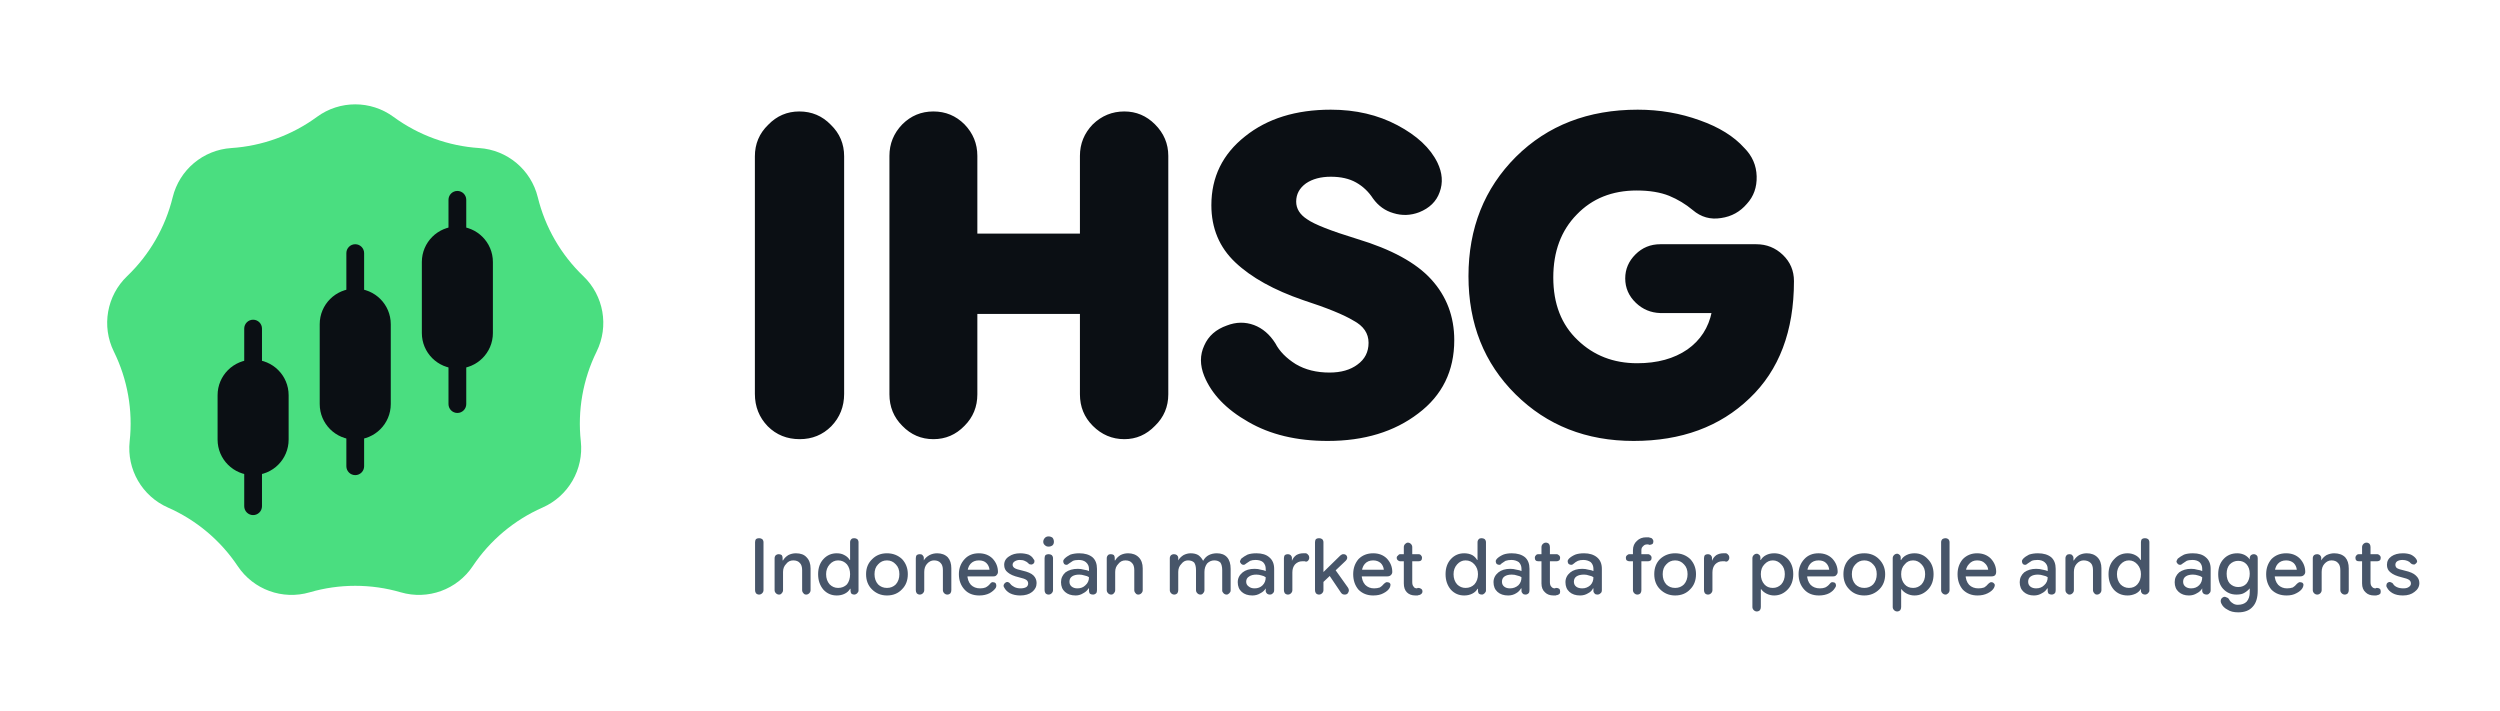
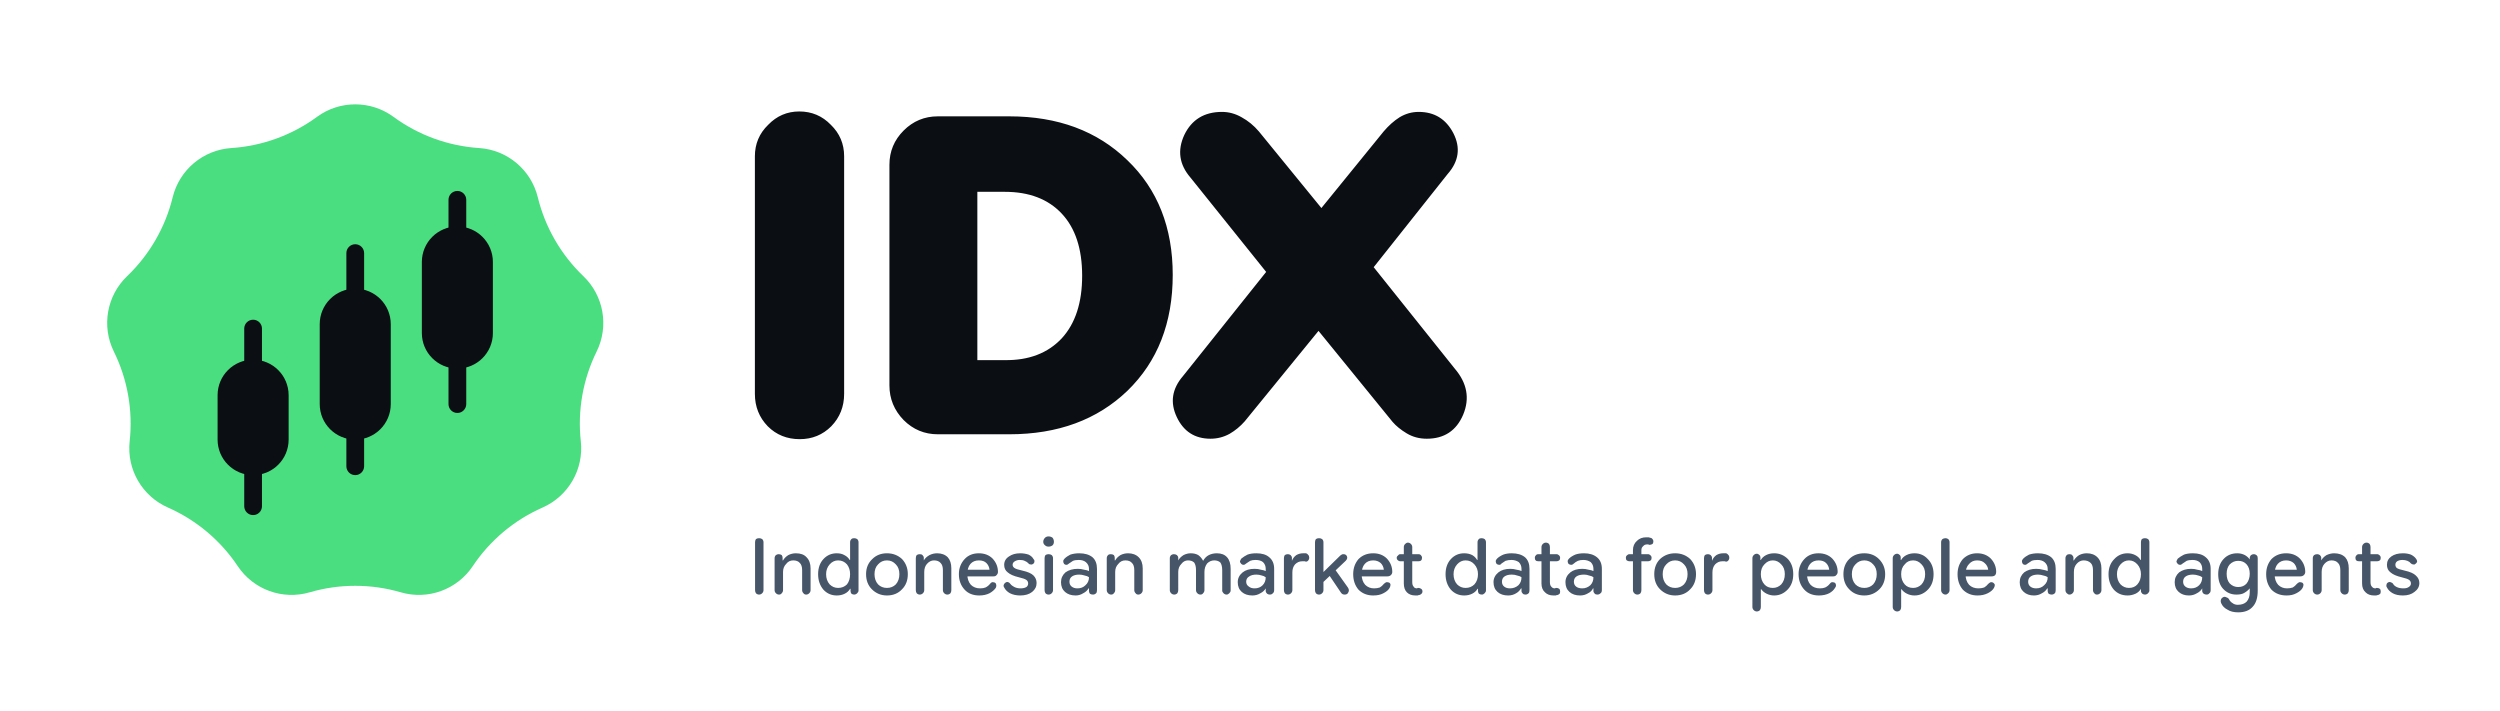
<svg xmlns="http://www.w3.org/2000/svg" width="563" height="160" viewBox="0 0 563 160" role="img" aria-labelledby="t d">
  <path transform="translate(16 16)" d="M55.38 10.32A14.58 14.58 0 0 1 72.62 10.32A36.67 36.67 0 0 0 91.9 17.34A14.58 14.58 0 0 1 105.11 28.42A36.67 36.67 0 0 0 115.37 46.19A14.58 14.58 0 0 1 118.36 63.17A36.67 36.67 0 0 0 114.8 83.38A14.58 14.58 0 0 1 106.18 98.3A36.67 36.67 0 0 0 90.46 111.5A14.58 14.58 0 0 1 74.26 117.39A36.67 36.67 0 0 0 53.74 117.39A14.58 14.58 0 0 1 37.54 111.5A36.67 36.67 0 0 0 21.82 98.3A14.58 14.58 0 0 1 13.2 83.38A36.67 36.67 0 0 0 9.64 63.17A14.58 14.58 0 0 1 12.63 46.19A36.67 36.67 0 0 0 22.89 28.42A14.58 14.58 0 0 1 36.1 17.34A36.67 36.67 0 0 0 55.38 10.32Z" fill="#4ade80" />
  <g>
    <rect x="55" y="72" width="4" height="44" rx="2" fill="#0b0f14" />
    <rect x="49" y="81" width="16" height="26" rx="8" fill="#0b0f14" />
    <rect x="78" y="55" width="4" height="52" rx="2" fill="#0b0f14" />
    <rect x="72" y="65" width="16" height="34" rx="8" fill="#0b0f14" />
    <rect x="101" y="43" width="4" height="50" rx="2" fill="#0b0f14" />
    <rect x="95" y="51" width="16" height="32" rx="8" fill="#0b0f14" />
  </g>
-   <path fill="#0b0f14" transform="translate(164.4 97.8)" d="M15.7 1.1Q11.4 1.1 8.5 -1.8Q5.6 -4.8 5.6 -9.1V-62.6Q5.6 -66.8 8.6 -69.7Q11.5 -72.7 15.6 -72.7Q19.8 -72.7 22.7 -69.7Q25.7 -66.8 25.7 -62.6V-9.1Q25.7 -4.8 22.8 -1.8Q19.9 1.1 15.7 1.1ZM88.8 1.1Q84.7 1.1 81.7 -1.9Q78.8 -4.8 78.8 -9V-62.7Q78.8 -66.8 81.7 -69.8Q84.7 -72.7 88.8 -72.7Q92.8 -72.7 95.7 -69.8Q98.7 -66.8 98.7 -62.7V-9Q98.7 -4.8 95.7 -1.9Q92.8 1.1 88.8 1.1ZM45.8 1.1Q41.7 1.1 38.8 -1.9Q35.9 -4.8 35.9 -9V-62.7Q35.9 -66.8 38.8 -69.8Q41.7 -72.7 45.8 -72.7Q49.9 -72.7 52.8 -69.8Q55.7 -66.8 55.7 -62.7V-9Q55.7 -4.8 52.8 -1.9Q49.9 1.1 45.8 1.1ZM46.4 -27.1V-45.2H88.1V-27.1ZM134.6 1.5Q124.1 1.5 116.7 -2.8Q109.3 -7 106.8 -13.1Q105.3 -16.8 106.8 -20Q108.2 -23.2 111.9 -24.5Q115 -25.7 118 -24.6Q120.9 -23.5 122.8 -20.5Q124.2 -17.8 127.4 -15.8Q130.6 -13.9 135 -13.9Q138.9 -13.9 141.3 -15.7Q143.8 -17.5 143.8 -20.6Q143.8 -23.8 140.4 -25.6Q137.1 -27.6 129.1 -30.2Q119.2 -33.6 113.8 -38.7Q108.4 -43.8 108.4 -51.6Q108.4 -61.1 116 -67.1Q123.5 -73.1 135.3 -73.1Q143.7 -73.1 150.3 -69.6Q156.9 -66.1 159.3 -61.2Q161 -57.7 159.8 -54.5Q158.7 -51.4 155.2 -50Q152.3 -48.9 149.4 -49.8Q146.6 -50.6 144.8 -53.1Q143.3 -55.4 141 -56.7Q138.7 -58 135.3 -58Q131.9 -58 129.7 -56.5Q127.5 -54.9 127.5 -52.4Q127.5 -50 130 -48.4Q132.4 -46.7 141.2 -44Q152.8 -40.5 157.9 -34.9Q163.1 -29.2 163.1 -21.2Q163.1 -10.8 155 -4.7Q146.9 1.5 134.6 1.5ZM203.5 1.5Q187.5 1.5 176.9 -9Q166.3 -19.5 166.3 -35.6Q166.3 -51.8 177 -62.5Q187.7 -73.1 204.4 -73.1Q211.8 -73.1 218.4 -70.7Q224.9 -68.4 228.4 -64.5Q231.1 -61.8 231.2 -58.1Q231.3 -54.4 229 -51.9Q226.7 -49.2 223.2 -48.7Q219.6 -48.1 216.8 -50.5Q214.4 -52.5 211.5 -53.7Q208.5 -54.9 204.2 -54.9Q195.9 -54.9 190.7 -49.5Q185.4 -44.1 185.4 -35.3Q185.4 -26.4 190.9 -21.2Q196.3 -16 204.3 -16Q211.1 -16 215.6 -19.1Q220 -22.2 221.1 -27.6V-27.3H209.5Q206.3 -27.4 204 -29.6Q201.6 -31.9 201.6 -35.1Q201.6 -38.2 203.9 -40.5Q206.2 -42.8 209.5 -42.8H231.1Q234.6 -42.8 237.1 -40.4Q239.6 -38 239.6 -34.5Q239.6 -34.5 239.6 -34.5Q239.6 -34.5 239.6 -34.5Q239.6 -17.6 229.6 -8.1Q219.6 1.5 203.5 1.5Z" />
+   <path fill="#0b0f14" transform="translate(164.4 97.8)" d="M15.7 1.1Q11.4 1.1 8.5 -1.8Q5.6 -4.8 5.6 -9.1V-62.6Q5.6 -66.8 8.6 -69.7Q11.5 -72.7 15.6 -72.7Q19.8 -72.7 22.7 -69.7Q25.7 -66.8 25.7 -62.6V-9.1Q25.7 -4.8 22.8 -1.8Q19.9 1.1 15.7 1.1ZM46.8 0Q42.3 0 39.1 -3.2Q35.9 -6.5 35.9 -11V-60.7Q35.9 -65.2 39.1 -68.4Q42.3 -71.6 46.8 -71.6H62.9Q79.3 -71.6 89.5 -61.7Q99.7 -51.9 99.7 -35.9Q99.7 -19.7 89.5 -9.8Q79.3 0 62.9 0ZM55.7 -16.7H61.9Q70 -16.6 74.7 -21.6Q79.3 -26.6 79.3 -35.7Q79.3 -44.8 74.7 -49.7Q70.1 -54.6 61.9 -54.6H55.7ZM156.9 1Q154.4 1 152.4 -0.2Q150.4 -1.4 149.2 -2.8L126.9 -30.2L124 -32.5L103.7 -57.8Q99.9 -62.2 102.3 -67.4Q104.8 -72.6 110.8 -72.6Q113.1 -72.6 115.2 -71.4Q117.4 -70.2 119.1 -68.2L140.4 -42.1L142.1 -41.2L163.2 -14.8Q167.4 -9.9 165.1 -4.4Q162.8 1 156.9 1ZM108.2 1Q102.9 1 100.6 -3.9Q98.3 -8.8 102 -13.1L124.2 -40.9L125.9 -42L147.2 -68.2Q148.9 -70.2 150.8 -71.4Q152.8 -72.6 155.1 -72.6Q160.4 -72.6 162.9 -67.8Q165.4 -62.9 161.6 -58.6L141.2 -32.9L138.9 -31.1L115.9 -2.9Q114.4 -1.2 112.5 -0.1Q110.5 1 108.2 1Z" />
  <path fill="#475569" transform="translate(168.64 133.8)" d="M2.3 0.1Q1.9 0.1 1.6 -0.2Q1.4 -0.5 1.4 -0.9V-11.7Q1.4 -12.1 1.6 -12.4Q1.9 -12.6 2.3 -12.6Q2.7 -12.6 3 -12.4Q3.3 -12.1 3.3 -11.7V-0.9Q3.3 -0.5 3 -0.2Q2.7 0.1 2.3 0.1ZM5.8 -0.9V-8.1Q5.8 -8.5 6.1 -8.8Q6.4 -9 6.7 -9Q7.1 -9 7.4 -8.8Q7.6 -8.5 7.6 -8.2V-7.3L7.4 -7.6H7.7Q8.1 -8.3 8.9 -8.8Q9.7 -9.2 10.6 -9.2Q12.2 -9.2 13 -8.3Q13.9 -7.4 13.9 -5.8V-0.9Q13.9 -0.5 13.6 -0.2Q13.3 0.1 12.9 0.1Q12.5 0.1 12.3 -0.2Q12 -0.5 12 -0.9V-5.4Q12 -6.5 11.5 -7Q11 -7.6 10 -7.6Q9 -7.6 8.4 -6.8Q7.7 -6.1 7.7 -5V-0.9Q7.7 -0.5 7.4 -0.2Q7.2 0.1 6.8 0.1Q6.4 0.1 6.1 -0.2Q5.8 -0.5 5.8 -0.9ZM19.8 0.3Q18 0.3 16.8 -1Q15.6 -2.4 15.6 -4.5Q15.6 -6.6 16.8 -7.9Q18 -9.2 19.8 -9.2Q20.8 -9.2 21.5 -8.8Q22.3 -8.4 22.7 -7.7H22.8V-11.7Q22.8 -12.1 23.1 -12.4Q23.3 -12.6 23.7 -12.6Q24.1 -12.6 24.4 -12.4Q24.7 -12.1 24.7 -11.7V-0.8Q24.7 -0.5 24.4 -0.2Q24.1 0.1 23.7 0.1Q23.4 0.1 23.1 -0.1Q22.9 -0.4 22.9 -0.7V-1.6L23.1 -1.2H22.8Q22.4 -0.5 21.6 -0.1Q20.8 0.3 19.8 0.3ZM20.1 -1.4Q21.3 -1.4 22.1 -2.2Q22.8 -3.1 22.8 -4.5Q22.8 -5.8 22.1 -6.7Q21.3 -7.6 20.1 -7.6Q19 -7.6 18.2 -6.7Q17.4 -5.8 17.4 -4.5Q17.4 -3.1 18.2 -2.2Q19 -1.4 20.1 -1.4ZM31.1 0.3Q29.1 0.3 27.7 -1.1Q26.4 -2.4 26.4 -4.5Q26.4 -6.6 27.8 -7.9Q29.1 -9.2 31.1 -9.2Q33.1 -9.2 34.5 -7.9Q35.8 -6.5 35.8 -4.5Q35.8 -2.4 34.5 -1.1Q33.2 0.3 31.1 0.3ZM31.1 -1.4Q32.3 -1.4 33.1 -2.2Q33.9 -3.1 33.9 -4.5Q33.9 -5.9 33.1 -6.7Q32.3 -7.6 31.1 -7.6Q29.9 -7.6 29.1 -6.7Q28.3 -5.9 28.3 -4.5Q28.3 -3.1 29.1 -2.2Q29.9 -1.4 31.1 -1.4ZM37.6 -0.9V-8.1Q37.6 -8.5 37.8 -8.8Q38.1 -9 38.5 -9Q38.9 -9 39.1 -8.8Q39.4 -8.5 39.4 -8.2V-7.3L39.1 -7.6H39.4Q39.8 -8.3 40.7 -8.8Q41.5 -9.2 42.4 -9.2Q43.9 -9.2 44.8 -8.3Q45.6 -7.4 45.6 -5.8V-0.9Q45.6 -0.5 45.4 -0.2Q45.1 0.1 44.7 0.1Q44.3 0.1 44 -0.2Q43.7 -0.5 43.7 -0.9V-5.4Q43.7 -6.5 43.2 -7Q42.7 -7.6 41.7 -7.6Q40.8 -7.6 40.1 -6.8Q39.5 -6.1 39.5 -5V-0.9Q39.5 -0.5 39.2 -0.2Q38.9 0.1 38.5 0.1Q38.1 0.1 37.8 -0.2Q37.6 -0.5 37.6 -0.9ZM51.9 0.3Q49.8 0.3 48.6 -1Q47.3 -2.4 47.3 -4.5Q47.3 -6.5 48.6 -7.9Q49.8 -9.2 51.8 -9.2Q53.7 -9.2 54.9 -8Q56.1 -6.7 56.1 -5Q56.1 -5 56.1 -5Q56.1 -5 56.1 -5Q56.1 -4.6 55.8 -4.3Q55.6 -4 55.1 -4H48.3V-5.5H54.2Q54.1 -6.4 53.5 -7Q52.9 -7.6 51.8 -7.6Q50.6 -7.6 49.9 -6.8Q49.2 -6 49.2 -4.5Q49.2 -3 50 -2.1Q50.8 -1.3 52.1 -1.3Q52.8 -1.3 53.3 -1.5Q53.9 -1.8 54.3 -2.3Q54.5 -2.6 54.8 -2.7Q55.1 -2.7 55.4 -2.6Q55.7 -2.4 55.7 -2.1Q55.8 -1.8 55.6 -1.4Q55.1 -0.7 54.2 -0.2Q53.2 0.3 51.9 0.3ZM61.1 0.3Q59.8 0.3 58.8 -0.2Q57.9 -0.7 57.5 -1.5Q57.3 -1.8 57.4 -2.1Q57.5 -2.4 57.8 -2.6Q58.1 -2.8 58.4 -2.7Q58.7 -2.6 58.9 -2.3Q59.2 -1.9 59.8 -1.6Q60.4 -1.3 61.2 -1.3Q62 -1.3 62.5 -1.6Q62.9 -1.9 62.9 -2.4Q62.9 -2.9 62.5 -3.2Q62.1 -3.5 60.8 -3.8Q59.1 -4.2 58.3 -4.9Q57.5 -5.5 57.5 -6.6Q57.5 -7.8 58.6 -8.5Q59.6 -9.2 61.1 -9.2Q62.1 -9.2 63 -8.9Q63.8 -8.5 64.1 -7.9Q64.4 -7.6 64.3 -7.3Q64.3 -7 64 -6.8Q63.7 -6.6 63.4 -6.7Q63.1 -6.7 62.9 -7Q62.6 -7.3 62.1 -7.5Q61.7 -7.7 61 -7.7Q60.4 -7.7 59.9 -7.4Q59.4 -7.1 59.4 -6.6Q59.4 -6.2 59.8 -5.9Q60.2 -5.6 61.6 -5.3Q63.4 -4.9 64.1 -4.2Q64.8 -3.5 64.8 -2.5Q64.8 -1.3 63.8 -0.5Q62.8 0.3 61.1 0.3ZM67.5 0.1Q67.1 0.1 66.8 -0.2Q66.6 -0.5 66.6 -0.9V-8.1Q66.6 -8.5 66.8 -8.8Q67.1 -9 67.5 -9Q67.9 -9 68.2 -8.8Q68.5 -8.5 68.5 -8.1V-0.9Q68.5 -0.5 68.2 -0.2Q67.9 0.1 67.5 0.1ZM67.5 -10.7Q67 -10.7 66.7 -11Q66.3 -11.3 66.3 -11.8Q66.3 -12.3 66.7 -12.7Q67 -13 67.5 -13Q68 -13 68.4 -12.7Q68.7 -12.3 68.7 -11.8Q68.7 -11.3 68.4 -11Q68 -10.7 67.5 -10.7ZM73.6 0.3Q72.1 0.3 71.2 -0.5Q70.3 -1.3 70.3 -2.7Q70.3 -4 71.3 -4.9Q72.4 -5.7 74.1 -5.7Q74.8 -5.7 75.5 -5.5Q76.2 -5.4 76.6 -5.2V-5.7Q76.6 -6.6 75.9 -7.2Q75.3 -7.7 74.3 -7.7Q73.5 -7.7 73 -7.5Q72.5 -7.2 72.1 -6.9Q71.8 -6.6 71.5 -6.6Q71.2 -6.6 71 -6.8Q70.8 -7.1 70.8 -7.4Q70.8 -7.7 71.1 -8Q71.6 -8.5 72.4 -8.9Q73.3 -9.2 74.4 -9.2Q76.3 -9.2 77.4 -8.3Q78.4 -7.4 78.4 -5.7V-0.9Q78.4 -0.4 78.2 -0.2Q77.9 0.1 77.5 0.1Q77.1 0.1 76.8 -0.1Q76.6 -0.4 76.6 -0.7V-2.1L77.1 -1.3H76.5Q76.1 -0.6 75.3 -0.2Q74.5 0.3 73.6 0.3ZM74 -1.3Q75.1 -1.3 75.8 -2Q76.6 -2.7 76.6 -3.8V-3.8Q76.2 -4.1 75.6 -4.2Q75 -4.4 74.4 -4.4Q73.4 -4.4 72.8 -4Q72.2 -3.6 72.2 -2.8Q72.2 -2.1 72.7 -1.7Q73.2 -1.3 74 -1.3ZM80.6 -0.9V-8.1Q80.6 -8.5 80.9 -8.8Q81.1 -9 81.5 -9Q81.9 -9 82.2 -8.8Q82.4 -8.5 82.4 -8.2V-7.3L82.2 -7.6H82.5Q82.9 -8.3 83.7 -8.8Q84.5 -9.2 85.4 -9.2Q86.9 -9.2 87.8 -8.3Q88.7 -7.4 88.7 -5.8V-0.9Q88.7 -0.5 88.4 -0.2Q88.1 0.1 87.7 0.1Q87.3 0.1 87.1 -0.2Q86.8 -0.5 86.8 -0.9V-5.4Q86.8 -6.5 86.3 -7Q85.8 -7.6 84.8 -7.6Q83.8 -7.6 83.2 -6.8Q82.5 -6.1 82.5 -5V-0.9Q82.5 -0.5 82.2 -0.2Q82 0.1 81.6 0.1Q81.2 0.1 80.9 -0.2Q80.6 -0.5 80.6 -0.9ZM95.8 0.1Q95.4 0.1 95.1 -0.2Q94.8 -0.5 94.8 -0.9V-8.1Q94.8 -8.5 95.1 -8.8Q95.4 -9 95.7 -9Q96.1 -9 96.4 -8.8Q96.7 -8.5 96.7 -8.2V-7.4L96.5 -7.6H96.7Q97.1 -8.3 97.9 -8.8Q98.7 -9.2 99.5 -9.2Q100.5 -9.2 101.2 -8.8Q101.9 -8.3 102.3 -7.5Q102.8 -8.4 103.6 -8.8Q104.4 -9.2 105.4 -9.2Q106.9 -9.2 107.7 -8.3Q108.5 -7.4 108.5 -5.7V-0.8Q108.5 -0.5 108.2 -0.2Q107.9 0.1 107.6 0.1Q107.2 0.1 106.9 -0.2Q106.6 -0.5 106.6 -0.8V-5.4Q106.6 -6.5 106.2 -7.1Q105.7 -7.6 104.8 -7.6Q103.9 -7.6 103.2 -6.9Q102.6 -6.1 102.6 -5V-0.9Q102.6 -0.5 102.3 -0.2Q102.1 0.1 101.7 0.1Q101.3 0.1 101 -0.2Q100.7 -0.5 100.7 -0.9V-5.4Q100.7 -6.5 100.3 -7.1Q99.8 -7.6 98.9 -7.6Q98 -7.6 97.4 -6.8Q96.7 -6.1 96.7 -5V-0.9Q96.7 -0.5 96.5 -0.2Q96.2 0.1 95.8 0.1ZM113.4 0.3Q111.9 0.3 111 -0.5Q110.1 -1.3 110.1 -2.7Q110.1 -4 111.2 -4.9Q112.2 -5.7 113.9 -5.7Q114.7 -5.7 115.3 -5.5Q116 -5.4 116.4 -5.2V-5.7Q116.4 -6.6 115.8 -7.2Q115.2 -7.7 114.1 -7.7Q113.4 -7.7 112.9 -7.5Q112.4 -7.2 112 -6.9Q111.7 -6.6 111.4 -6.6Q111.1 -6.6 110.9 -6.8Q110.6 -7.1 110.6 -7.4Q110.7 -7.7 110.9 -8Q111.5 -8.5 112.3 -8.9Q113.1 -9.2 114.3 -9.2Q116.2 -9.2 117.2 -8.3Q118.3 -7.4 118.3 -5.7V-0.9Q118.3 -0.4 118 -0.2Q117.8 0.1 117.3 0.1Q117 0.1 116.7 -0.1Q116.4 -0.4 116.4 -0.7V-2.1L117 -1.3H116.4Q116 -0.6 115.2 -0.2Q114.4 0.3 113.4 0.3ZM113.9 -1.3Q115 -1.3 115.7 -2Q116.4 -2.7 116.4 -3.8V-3.8Q116 -4.1 115.5 -4.2Q114.9 -4.4 114.3 -4.4Q113.3 -4.4 112.7 -4Q112 -3.6 112 -2.8Q112 -2.1 112.6 -1.7Q113.1 -1.3 113.9 -1.3ZM121.4 0.1Q121 0.1 120.7 -0.2Q120.5 -0.5 120.5 -0.9V-8.1Q120.5 -8.5 120.7 -8.8Q121 -9 121.4 -9Q121.7 -9 122 -8.8Q122.3 -8.5 122.3 -8.2V-7.3L122 -7.5H122.3Q122.6 -8.3 123.3 -8.8Q124 -9.2 124.8 -9.2Q125.1 -9.2 125.2 -9.2Q125.4 -9.2 125.5 -9.2Q125.8 -9.1 126 -8.8Q126.2 -8.6 126.2 -8.2Q126.2 -7.8 125.9 -7.5Q125.6 -7.2 125.2 -7.4Q125 -7.4 124.9 -7.4Q124.8 -7.4 124.6 -7.4Q123.7 -7.4 123 -6.7Q122.4 -6 122.4 -4.9V-0.9Q122.4 -0.5 122.1 -0.2Q121.8 0.1 121.4 0.1ZM128.4 -1.8V-4L133.2 -8.7Q133.3 -8.8 133.5 -8.9Q133.6 -9 133.9 -9Q134.5 -9 134.7 -8.5Q134.9 -8 134.4 -7.5ZM128.4 0.1Q128 0.1 127.7 -0.2Q127.5 -0.5 127.5 -0.9V-11.7Q127.5 -12.1 127.7 -12.4Q128 -12.6 128.4 -12.6Q128.8 -12.6 129.1 -12.4Q129.4 -12.1 129.4 -11.7V-0.9Q129.4 -0.5 129.1 -0.2Q128.8 0.1 128.4 0.1ZM134.2 0.1Q133.9 0.1 133.7 -0Q133.4 -0.2 133.3 -0.4L130.4 -4.7L131.7 -6L134.9 -1.5Q135.3 -0.9 135 -0.4Q134.8 0.1 134.2 0.1ZM140.6 0.3Q138.6 0.3 137.3 -1Q136.1 -2.4 136.1 -4.5Q136.1 -6.5 137.3 -7.9Q138.6 -9.2 140.6 -9.2Q142.5 -9.2 143.7 -8Q144.9 -6.7 144.9 -5Q144.9 -5 144.9 -5Q144.9 -5 144.9 -5Q144.9 -4.6 144.6 -4.3Q144.3 -4 143.8 -4H137.1V-5.5H143Q142.9 -6.4 142.3 -7Q141.6 -7.6 140.6 -7.6Q139.4 -7.6 138.7 -6.8Q138 -6 138 -4.5Q138 -3 138.8 -2.1Q139.6 -1.3 140.8 -1.3Q141.5 -1.3 142.1 -1.5Q142.6 -1.8 143 -2.3Q143.3 -2.6 143.6 -2.7Q143.9 -2.7 144.2 -2.6Q144.5 -2.4 144.5 -2.1Q144.5 -1.8 144.3 -1.4Q143.9 -0.7 142.9 -0.2Q142 0.3 140.6 0.3ZM150.1 0.3Q148.9 0.3 148.2 -0.4Q147.5 -1.1 147.5 -2.4V-10.6Q147.5 -11 147.8 -11.3Q148.1 -11.6 148.4 -11.6Q148.8 -11.6 149.1 -11.3Q149.4 -11 149.4 -10.6V-2.7Q149.4 -2 149.7 -1.7Q149.9 -1.3 150.5 -1.3Q150.5 -1.3 150.6 -1.4Q150.7 -1.4 150.8 -1.4Q151.1 -1.4 151.4 -1.2Q151.7 -1 151.7 -0.6Q151.7 -0.3 151.5 -0.1Q151.3 0.1 151 0.2Q150.8 0.2 150.6 0.3Q150.4 0.3 150.1 0.3ZM146.7 -7.4Q146.4 -7.4 146.2 -7.6Q145.9 -7.8 145.9 -8.2Q145.9 -8.5 146.2 -8.7Q146.4 -9 146.7 -9H150.8Q151.2 -9 151.4 -8.7Q151.6 -8.5 151.6 -8.2Q151.6 -7.8 151.4 -7.6Q151.2 -7.4 150.8 -7.4ZM161.1 0.3Q159.3 0.3 158.1 -1Q156.9 -2.4 156.9 -4.5Q156.9 -6.6 158.1 -7.9Q159.3 -9.2 161.1 -9.2Q162.1 -9.2 162.9 -8.8Q163.6 -8.4 164 -7.7H164.1V-11.7Q164.1 -12.1 164.4 -12.4Q164.6 -12.6 165 -12.6Q165.4 -12.6 165.7 -12.4Q166 -12.1 166 -11.7V-0.8Q166 -0.5 165.7 -0.2Q165.4 0.1 165.1 0.1Q164.7 0.1 164.4 -0.1Q164.2 -0.4 164.2 -0.7V-1.6L164.4 -1.2H164.1Q163.7 -0.5 162.9 -0.1Q162.1 0.3 161.1 0.3ZM161.4 -1.4Q162.6 -1.4 163.4 -2.2Q164.2 -3.1 164.2 -4.5Q164.2 -5.8 163.4 -6.7Q162.6 -7.6 161.4 -7.6Q160.3 -7.6 159.5 -6.7Q158.7 -5.8 158.7 -4.5Q158.7 -3.1 159.5 -2.2Q160.3 -1.4 161.4 -1.4ZM171 0.3Q169.5 0.3 168.6 -0.5Q167.7 -1.3 167.7 -2.7Q167.7 -4 168.8 -4.9Q169.8 -5.7 171.5 -5.7Q172.2 -5.7 172.9 -5.5Q173.6 -5.4 174 -5.2V-5.7Q174 -6.6 173.4 -7.2Q172.7 -7.7 171.7 -7.7Q171 -7.7 170.4 -7.5Q169.9 -7.2 169.5 -6.9Q169.3 -6.6 169 -6.6Q168.7 -6.6 168.4 -6.8Q168.2 -7.1 168.2 -7.4Q168.2 -7.7 168.5 -8Q169 -8.5 169.9 -8.9Q170.7 -9.2 171.8 -9.2Q173.7 -9.2 174.8 -8.3Q175.8 -7.4 175.8 -5.7V-0.9Q175.8 -0.4 175.6 -0.2Q175.3 0.1 174.9 0.1Q174.5 0.1 174.3 -0.1Q174 -0.4 174 -0.7V-2.1L174.5 -1.3H173.9Q173.5 -0.6 172.8 -0.2Q172 0.3 171 0.3ZM171.4 -1.3Q172.5 -1.3 173.3 -2Q174 -2.7 174 -3.8V-3.8Q173.6 -4.1 173 -4.2Q172.5 -4.4 171.8 -4.4Q170.8 -4.4 170.2 -4Q169.6 -3.6 169.6 -2.8Q169.6 -2.1 170.1 -1.7Q170.6 -1.3 171.4 -1.3ZM181.2 0.3Q180 0.3 179.3 -0.4Q178.5 -1.1 178.5 -2.4V-10.6Q178.5 -11 178.8 -11.3Q179.1 -11.6 179.5 -11.6Q179.9 -11.6 180.2 -11.3Q180.4 -11 180.4 -10.6V-2.7Q180.4 -2 180.7 -1.7Q181 -1.3 181.5 -1.3Q181.6 -1.3 181.7 -1.4Q181.8 -1.4 181.9 -1.4Q182.2 -1.4 182.5 -1.2Q182.7 -1 182.7 -0.6Q182.7 -0.3 182.6 -0.1Q182.4 0.1 182.1 0.2Q181.9 0.2 181.7 0.3Q181.4 0.3 181.2 0.3ZM177.8 -7.4Q177.4 -7.4 177.2 -7.6Q177 -7.8 177 -8.2Q177 -8.5 177.2 -8.7Q177.4 -9 177.8 -9H181.9Q182.2 -9 182.5 -8.7Q182.7 -8.5 182.7 -8.2Q182.7 -7.8 182.5 -7.6Q182.2 -7.4 181.9 -7.4ZM187.2 0.3Q185.7 0.3 184.8 -0.5Q183.9 -1.3 183.9 -2.7Q183.9 -4 185 -4.9Q186 -5.7 187.7 -5.7Q188.4 -5.7 189.1 -5.5Q189.8 -5.4 190.2 -5.2V-5.7Q190.2 -6.6 189.6 -7.2Q188.9 -7.7 187.9 -7.7Q187.2 -7.7 186.7 -7.5Q186.1 -7.2 185.8 -6.9Q185.5 -6.6 185.2 -6.6Q184.9 -6.6 184.6 -6.8Q184.4 -7.1 184.4 -7.4Q184.4 -7.7 184.7 -8Q185.2 -8.5 186.1 -8.9Q186.9 -9.2 188.1 -9.2Q189.9 -9.2 191 -8.3Q192.1 -7.4 192.1 -5.7V-0.9Q192.1 -0.4 191.8 -0.2Q191.5 0.1 191.1 0.1Q190.7 0.1 190.5 -0.1Q190.2 -0.4 190.2 -0.7V-2.1L190.7 -1.3H190.1Q189.8 -0.6 189 -0.2Q188.2 0.3 187.2 0.3ZM187.7 -1.3Q188.7 -1.3 189.5 -2Q190.2 -2.7 190.2 -3.8V-3.8Q189.8 -4.1 189.2 -4.2Q188.7 -4.4 188.1 -4.4Q187 -4.4 186.4 -4Q185.8 -3.6 185.8 -2.8Q185.8 -2.1 186.3 -1.7Q186.8 -1.3 187.7 -1.3ZM198.3 -7.4Q198 -7.4 197.7 -7.6Q197.5 -7.8 197.5 -8.2Q197.5 -8.5 197.7 -8.7Q198 -9 198.3 -9H202.5Q202.8 -9 203.1 -8.7Q203.3 -8.5 203.3 -8.2Q203.3 -7.8 203.1 -7.6Q202.8 -7.4 202.5 -7.4ZM200.1 0.1Q199.7 0.1 199.4 -0.2Q199.1 -0.5 199.1 -0.9V-9.9Q199.1 -11.2 200 -12Q200.8 -12.8 202.1 -12.8Q202.4 -12.8 202.6 -12.8Q202.8 -12.8 202.9 -12.7Q203.3 -12.7 203.5 -12.4Q203.7 -12.2 203.7 -11.9Q203.7 -11.5 203.5 -11.3Q203.2 -11.1 202.8 -11.1Q202.6 -11.1 202.6 -11.2Q202.5 -11.2 202.3 -11.2Q201.7 -11.2 201.4 -10.8Q201 -10.5 201 -9.9V-8.5V-8.1V-0.9Q201 -0.5 200.8 -0.2Q200.5 0.1 200.1 0.1ZM208.6 0.3Q206.6 0.3 205.2 -1.1Q203.9 -2.4 203.9 -4.5Q203.9 -6.6 205.2 -7.9Q206.6 -9.2 208.6 -9.2Q210.6 -9.2 212 -7.9Q213.3 -6.5 213.3 -4.5Q213.3 -2.4 212 -1.1Q210.7 0.3 208.6 0.3ZM208.6 -1.4Q209.8 -1.4 210.6 -2.2Q211.4 -3.1 211.4 -4.5Q211.4 -5.9 210.6 -6.7Q209.8 -7.6 208.6 -7.6Q207.4 -7.6 206.6 -6.7Q205.8 -5.9 205.8 -4.5Q205.8 -3.1 206.6 -2.2Q207.4 -1.4 208.6 -1.4ZM216 0.1Q215.6 0.1 215.3 -0.2Q215.1 -0.5 215.1 -0.9V-8.1Q215.1 -8.5 215.3 -8.8Q215.6 -9 216 -9Q216.3 -9 216.6 -8.8Q216.9 -8.5 216.9 -8.2V-7.3L216.6 -7.5H216.9Q217.2 -8.3 217.9 -8.8Q218.6 -9.2 219.4 -9.2Q219.7 -9.2 219.8 -9.2Q220 -9.2 220.1 -9.2Q220.4 -9.1 220.6 -8.8Q220.8 -8.6 220.8 -8.2Q220.8 -7.8 220.5 -7.5Q220.2 -7.2 219.8 -7.4Q219.6 -7.4 219.5 -7.4Q219.4 -7.4 219.2 -7.4Q218.3 -7.4 217.6 -6.7Q217 -6 217 -4.9V-0.9Q217 -0.5 216.7 -0.2Q216.4 0.1 216 0.1ZM227 3.9Q226.6 3.9 226.3 3.6Q226 3.3 226 2.9V-8.1Q226 -8.5 226.3 -8.8Q226.6 -9.1 227 -9.1Q227.3 -9.1 227.6 -8.8Q227.8 -8.6 227.8 -8.3V-7.2L227.4 -7.7H227.9Q228.3 -8.4 229.1 -8.8Q229.9 -9.2 230.9 -9.2Q232.7 -9.2 234 -7.9Q235.2 -6.6 235.2 -4.5Q235.2 -2.4 234 -1.1Q232.7 0.3 230.9 0.3Q230 0.3 229.2 -0.1Q228.4 -0.5 228 -1.1H227.9V2.9Q227.9 3.3 227.7 3.6Q227.4 3.9 227 3.9ZM230.6 -1.4Q231.7 -1.4 232.5 -2.2Q233.3 -3.1 233.3 -4.5Q233.3 -5.9 232.5 -6.7Q231.7 -7.6 230.6 -7.6Q229.5 -7.6 228.7 -6.7Q227.9 -5.9 227.9 -4.5Q227.9 -3.1 228.7 -2.2Q229.4 -1.4 230.6 -1.4ZM241 0.3Q238.9 0.3 237.7 -1Q236.4 -2.4 236.4 -4.5Q236.4 -6.5 237.7 -7.9Q238.9 -9.2 240.9 -9.2Q242.8 -9.2 244 -8Q245.2 -6.7 245.2 -5Q245.2 -5 245.2 -5Q245.2 -5 245.2 -5Q245.2 -4.6 244.9 -4.3Q244.7 -4 244.2 -4H237.4V-5.5H243.3Q243.2 -6.4 242.6 -7Q242 -7.6 240.9 -7.6Q239.7 -7.6 239 -6.8Q238.3 -6 238.3 -4.5Q238.3 -3 239.1 -2.1Q239.9 -1.3 241.2 -1.3Q241.9 -1.3 242.4 -1.5Q243 -1.8 243.4 -2.3Q243.6 -2.6 243.9 -2.7Q244.2 -2.7 244.5 -2.6Q244.8 -2.4 244.8 -2.1Q244.9 -1.8 244.6 -1.4Q244.2 -0.7 243.3 -0.2Q242.3 0.3 241 0.3ZM251.2 0.3Q249.1 0.3 247.8 -1.1Q246.5 -2.4 246.5 -4.5Q246.5 -6.6 247.8 -7.9Q249.1 -9.2 251.2 -9.2Q253.2 -9.2 254.5 -7.9Q255.9 -6.5 255.9 -4.5Q255.9 -2.4 254.6 -1.1Q253.2 0.3 251.2 0.3ZM251.2 -1.4Q252.4 -1.4 253.2 -2.2Q254 -3.1 254 -4.5Q254 -5.9 253.2 -6.7Q252.4 -7.6 251.2 -7.6Q250 -7.6 249.2 -6.7Q248.4 -5.9 248.4 -4.5Q248.4 -3.1 249.2 -2.2Q250 -1.4 251.2 -1.4ZM258.6 3.9Q258.2 3.9 257.9 3.6Q257.6 3.3 257.6 2.9V-8.1Q257.6 -8.5 257.9 -8.8Q258.2 -9.1 258.6 -9.1Q258.9 -9.1 259.2 -8.8Q259.4 -8.6 259.4 -8.3V-7.2L259 -7.7H259.5Q259.9 -8.4 260.7 -8.8Q261.5 -9.2 262.5 -9.2Q264.3 -9.2 265.5 -7.9Q266.8 -6.6 266.8 -4.5Q266.8 -2.4 265.6 -1.1Q264.3 0.3 262.5 0.3Q261.6 0.3 260.8 -0.1Q260 -0.5 259.6 -1.1H259.5V2.9Q259.5 3.3 259.3 3.6Q259 3.9 258.6 3.9ZM262.2 -1.4Q263.3 -1.4 264.1 -2.2Q264.9 -3.1 264.9 -4.5Q264.9 -5.9 264.1 -6.7Q263.3 -7.6 262.2 -7.6Q261 -7.6 260.3 -6.7Q259.5 -5.9 259.5 -4.5Q259.5 -3.1 260.3 -2.2Q261 -1.4 262.2 -1.4ZM269.5 0.1Q269.1 0.1 268.8 -0.2Q268.5 -0.5 268.5 -0.9V-11.7Q268.5 -12.1 268.8 -12.4Q269.1 -12.6 269.5 -12.6Q269.8 -12.6 270.1 -12.4Q270.4 -12.1 270.4 -11.7V-0.9Q270.4 -0.5 270.1 -0.2Q269.8 0.1 269.5 0.1ZM276.7 0.3Q274.7 0.3 273.4 -1Q272.2 -2.4 272.2 -4.5Q272.2 -6.5 273.4 -7.9Q274.7 -9.2 276.6 -9.2Q278.5 -9.2 279.7 -8Q280.9 -6.7 280.9 -5Q280.9 -5 280.9 -5Q280.9 -5 280.9 -5Q280.9 -4.6 280.7 -4.3Q280.4 -4 279.9 -4H273.2V-5.5H279.1Q279 -6.4 278.3 -7Q277.7 -7.6 276.6 -7.6Q275.5 -7.6 274.8 -6.8Q274 -6 274 -4.5Q274 -3 274.8 -2.1Q275.6 -1.3 276.9 -1.3Q277.6 -1.3 278.2 -1.5Q278.7 -1.8 279.1 -2.3Q279.4 -2.6 279.7 -2.7Q280 -2.7 280.2 -2.6Q280.5 -2.4 280.6 -2.1Q280.6 -1.8 280.4 -1.4Q280 -0.7 279 -0.2Q278 0.3 276.7 0.3ZM289.4 0.3Q288 0.3 287.1 -0.5Q286.2 -1.3 286.2 -2.7Q286.2 -4 287.2 -4.9Q288.3 -5.7 289.9 -5.7Q290.7 -5.7 291.4 -5.5Q292 -5.4 292.5 -5.2V-5.7Q292.5 -6.6 291.8 -7.2Q291.2 -7.7 290.2 -7.7Q289.4 -7.7 288.9 -7.5Q288.4 -7.2 288 -6.9Q287.7 -6.6 287.4 -6.6Q287.1 -6.6 286.9 -6.8Q286.7 -7.1 286.7 -7.4Q286.7 -7.7 287 -8Q287.5 -8.5 288.3 -8.9Q289.2 -9.2 290.3 -9.2Q292.2 -9.2 293.3 -8.3Q294.3 -7.4 294.3 -5.7V-0.9Q294.3 -0.4 294.1 -0.2Q293.8 0.1 293.4 0.1Q293 0.1 292.7 -0.1Q292.5 -0.4 292.5 -0.7V-2.1L293 -1.3H292.4Q292 -0.6 291.2 -0.2Q290.4 0.3 289.4 0.3ZM289.9 -1.3Q291 -1.3 291.7 -2Q292.5 -2.7 292.5 -3.8V-3.8Q292.1 -4.1 291.5 -4.2Q290.9 -4.4 290.3 -4.4Q289.3 -4.4 288.7 -4Q288.1 -3.6 288.1 -2.8Q288.1 -2.1 288.6 -1.7Q289.1 -1.3 289.9 -1.3ZM296.5 -0.9V-8.1Q296.5 -8.5 296.8 -8.8Q297 -9 297.4 -9Q297.8 -9 298 -8.8Q298.3 -8.5 298.3 -8.2V-7.3L298.1 -7.6H298.4Q298.8 -8.3 299.6 -8.8Q300.4 -9.2 301.3 -9.2Q302.8 -9.2 303.7 -8.3Q304.6 -7.4 304.6 -5.8V-0.9Q304.6 -0.5 304.3 -0.2Q304 0.1 303.6 0.1Q303.2 0.1 303 -0.2Q302.7 -0.5 302.7 -0.9V-5.4Q302.7 -6.5 302.2 -7Q301.6 -7.6 300.6 -7.6Q299.7 -7.6 299 -6.8Q298.4 -6.1 298.4 -5V-0.9Q298.4 -0.5 298.1 -0.2Q297.8 0.1 297.4 0.1Q297.1 0.1 296.8 -0.2Q296.5 -0.5 296.5 -0.9ZM310.5 0.3Q308.6 0.3 307.4 -1Q306.2 -2.4 306.2 -4.5Q306.2 -6.6 307.5 -7.9Q308.7 -9.2 310.5 -9.2Q311.4 -9.2 312.2 -8.8Q313 -8.4 313.4 -7.7H313.5V-11.7Q313.5 -12.1 313.7 -12.4Q314 -12.6 314.4 -12.6Q314.8 -12.6 315.1 -12.4Q315.4 -12.1 315.4 -11.7V-0.8Q315.4 -0.5 315.1 -0.2Q314.8 0.1 314.4 0.1Q314.1 0.1 313.8 -0.1Q313.5 -0.4 313.5 -0.7V-1.6L313.7 -1.2H313.5Q313.1 -0.5 312.3 -0.1Q311.4 0.3 310.5 0.3ZM310.8 -1.4Q312 -1.4 312.7 -2.2Q313.5 -3.1 313.5 -4.5Q313.5 -5.8 312.7 -6.7Q311.9 -7.6 310.8 -7.6Q309.7 -7.6 308.9 -6.7Q308.1 -5.8 308.1 -4.5Q308.1 -3.1 308.9 -2.2Q309.7 -1.4 310.8 -1.4ZM324.3 0.3Q322.9 0.3 322 -0.5Q321.1 -1.3 321.1 -2.7Q321.1 -4 322.1 -4.9Q323.2 -5.7 324.8 -5.7Q325.6 -5.7 326.2 -5.5Q326.9 -5.4 327.3 -5.2V-5.7Q327.3 -6.6 326.7 -7.2Q326.1 -7.7 325.1 -7.7Q324.3 -7.7 323.8 -7.5Q323.3 -7.2 322.9 -6.9Q322.6 -6.6 322.3 -6.6Q322 -6.6 321.8 -6.8Q321.5 -7.1 321.5 -7.4Q321.6 -7.7 321.8 -8Q322.4 -8.5 323.2 -8.9Q324 -9.2 325.2 -9.2Q327.1 -9.2 328.1 -8.3Q329.2 -7.4 329.2 -5.7V-0.9Q329.2 -0.4 328.9 -0.2Q328.7 0.1 328.3 0.1Q327.9 0.1 327.6 -0.1Q327.3 -0.4 327.3 -0.7V-2.1L327.9 -1.3H327.3Q326.9 -0.6 326.1 -0.2Q325.3 0.3 324.3 0.3ZM324.8 -1.3Q325.9 -1.3 326.6 -2Q327.3 -2.7 327.3 -3.8V-3.8Q326.9 -4.1 326.4 -4.2Q325.8 -4.4 325.2 -4.4Q324.2 -4.4 323.6 -4Q323 -3.6 323 -2.8Q323 -2.1 323.5 -1.7Q324 -1.3 324.8 -1.3ZM335.4 4.1Q333.9 4.1 333 3.5Q332 3 331.6 2.1Q331.4 1.7 331.5 1.3Q331.6 0.9 332 0.7Q332.3 0.5 332.7 0.7Q333.1 0.8 333.3 1.1Q333.6 1.7 334.1 2Q334.6 2.4 335.3 2.4Q336.6 2.4 337.3 1.7Q338 0.9 338 -0.4V-1.3H338Q337.5 -0.7 336.8 -0.3Q336.2 0.1 335 0.1Q333.2 0.1 332 -1.2Q330.9 -2.4 330.9 -4.5Q330.9 -6.6 332.1 -7.9Q333.3 -9.2 335.2 -9.2Q336.1 -9.2 336.9 -8.8Q337.6 -8.4 338 -7.8H338.1L338 -7.7V-8.1Q338 -8.5 338.3 -8.8Q338.6 -9 338.9 -9Q339.3 -9 339.6 -8.7Q339.8 -8.5 339.8 -8.1V-0.8Q339.8 1.6 338.7 2.8Q337.6 4.1 335.4 4.1ZM335.4 -1.6Q336.6 -1.6 337.3 -2.4Q338 -3.3 338 -4.6Q338 -5.9 337.3 -6.7Q336.6 -7.5 335.4 -7.5Q334.3 -7.5 333.5 -6.7Q332.8 -5.9 332.8 -4.6Q332.8 -3.2 333.5 -2.4Q334.3 -1.6 335.4 -1.6ZM346.3 0.3Q344.2 0.3 342.9 -1Q341.7 -2.4 341.7 -4.5Q341.7 -6.5 342.9 -7.9Q344.2 -9.2 346.2 -9.2Q348.1 -9.2 349.3 -8Q350.5 -6.7 350.5 -5Q350.5 -5 350.5 -5Q350.5 -5 350.5 -5Q350.5 -4.6 350.2 -4.3Q349.9 -4 349.4 -4H342.7V-5.5H348.6Q348.5 -6.4 347.9 -7Q347.2 -7.6 346.2 -7.6Q345 -7.6 344.3 -6.8Q343.6 -6 343.6 -4.5Q343.6 -3 344.4 -2.1Q345.2 -1.3 346.4 -1.3Q347.1 -1.3 347.7 -1.5Q348.2 -1.8 348.6 -2.3Q348.9 -2.6 349.2 -2.7Q349.5 -2.7 349.8 -2.6Q350.1 -2.4 350.1 -2.1Q350.1 -1.8 349.9 -1.4Q349.5 -0.7 348.5 -0.2Q347.6 0.3 346.3 0.3ZM352.2 -0.9V-8.1Q352.2 -8.5 352.5 -8.8Q352.8 -9 353.2 -9Q353.5 -9 353.8 -8.8Q354.1 -8.5 354.1 -8.2V-7.3L353.8 -7.6H354.1Q354.5 -8.3 355.3 -8.8Q356.2 -9.2 357 -9.2Q358.6 -9.2 359.5 -8.3Q360.3 -7.4 360.3 -5.8V-0.9Q360.3 -0.5 360.1 -0.2Q359.8 0.1 359.4 0.1Q359 0.1 358.7 -0.2Q358.4 -0.5 358.4 -0.9V-5.4Q358.4 -6.5 357.9 -7Q357.4 -7.6 356.4 -7.6Q355.5 -7.6 354.8 -6.8Q354.2 -6.1 354.2 -5V-0.9Q354.2 -0.5 353.9 -0.2Q353.6 0.1 353.2 0.1Q352.8 0.1 352.5 -0.2Q352.2 -0.5 352.2 -0.9ZM366 0.3Q364.8 0.3 364.1 -0.4Q363.3 -1.1 363.3 -2.4V-10.6Q363.3 -11 363.6 -11.3Q363.9 -11.6 364.3 -11.6Q364.7 -11.6 365 -11.3Q365.2 -11 365.2 -10.6V-2.7Q365.2 -2 365.5 -1.7Q365.8 -1.3 366.3 -1.3Q366.4 -1.3 366.5 -1.4Q366.6 -1.4 366.7 -1.4Q367 -1.4 367.3 -1.2Q367.5 -1 367.5 -0.6Q367.5 -0.3 367.4 -0.1Q367.2 0.1 366.9 0.2Q366.7 0.2 366.5 0.3Q366.2 0.3 366 0.3ZM362.6 -7.4Q362.2 -7.4 362 -7.6Q361.8 -7.8 361.8 -8.2Q361.8 -8.5 362 -8.7Q362.2 -9 362.6 -9H366.7Q367 -9 367.3 -8.7Q367.5 -8.5 367.5 -8.2Q367.5 -7.8 367.3 -7.6Q367 -7.4 366.7 -7.4ZM372.5 0.3Q371.1 0.3 370.2 -0.2Q369.3 -0.7 368.9 -1.5Q368.7 -1.8 368.8 -2.1Q368.8 -2.4 369.1 -2.6Q369.4 -2.8 369.7 -2.7Q370.1 -2.6 370.3 -2.3Q370.5 -1.9 371.1 -1.6Q371.7 -1.3 372.6 -1.3Q373.4 -1.3 373.8 -1.6Q374.3 -1.9 374.3 -2.4Q374.3 -2.9 373.9 -3.2Q373.5 -3.5 372.2 -3.8Q370.5 -4.2 369.7 -4.9Q368.9 -5.5 368.9 -6.6Q368.9 -7.8 369.9 -8.5Q370.9 -9.2 372.5 -9.2Q373.5 -9.2 374.3 -8.9Q375.1 -8.5 375.5 -7.9Q375.7 -7.6 375.7 -7.3Q375.6 -7 375.3 -6.8Q375.1 -6.6 374.8 -6.7Q374.5 -6.7 374.2 -7Q374 -7.3 373.5 -7.5Q373 -7.7 372.4 -7.7Q371.7 -7.7 371.2 -7.4Q370.8 -7.1 370.8 -6.6Q370.8 -6.2 371.1 -5.9Q371.5 -5.6 372.9 -5.3Q374.7 -4.9 375.4 -4.2Q376.2 -3.5 376.2 -2.5Q376.2 -1.3 375.1 -0.5Q374.1 0.3 372.5 0.3Z" />
</svg>
